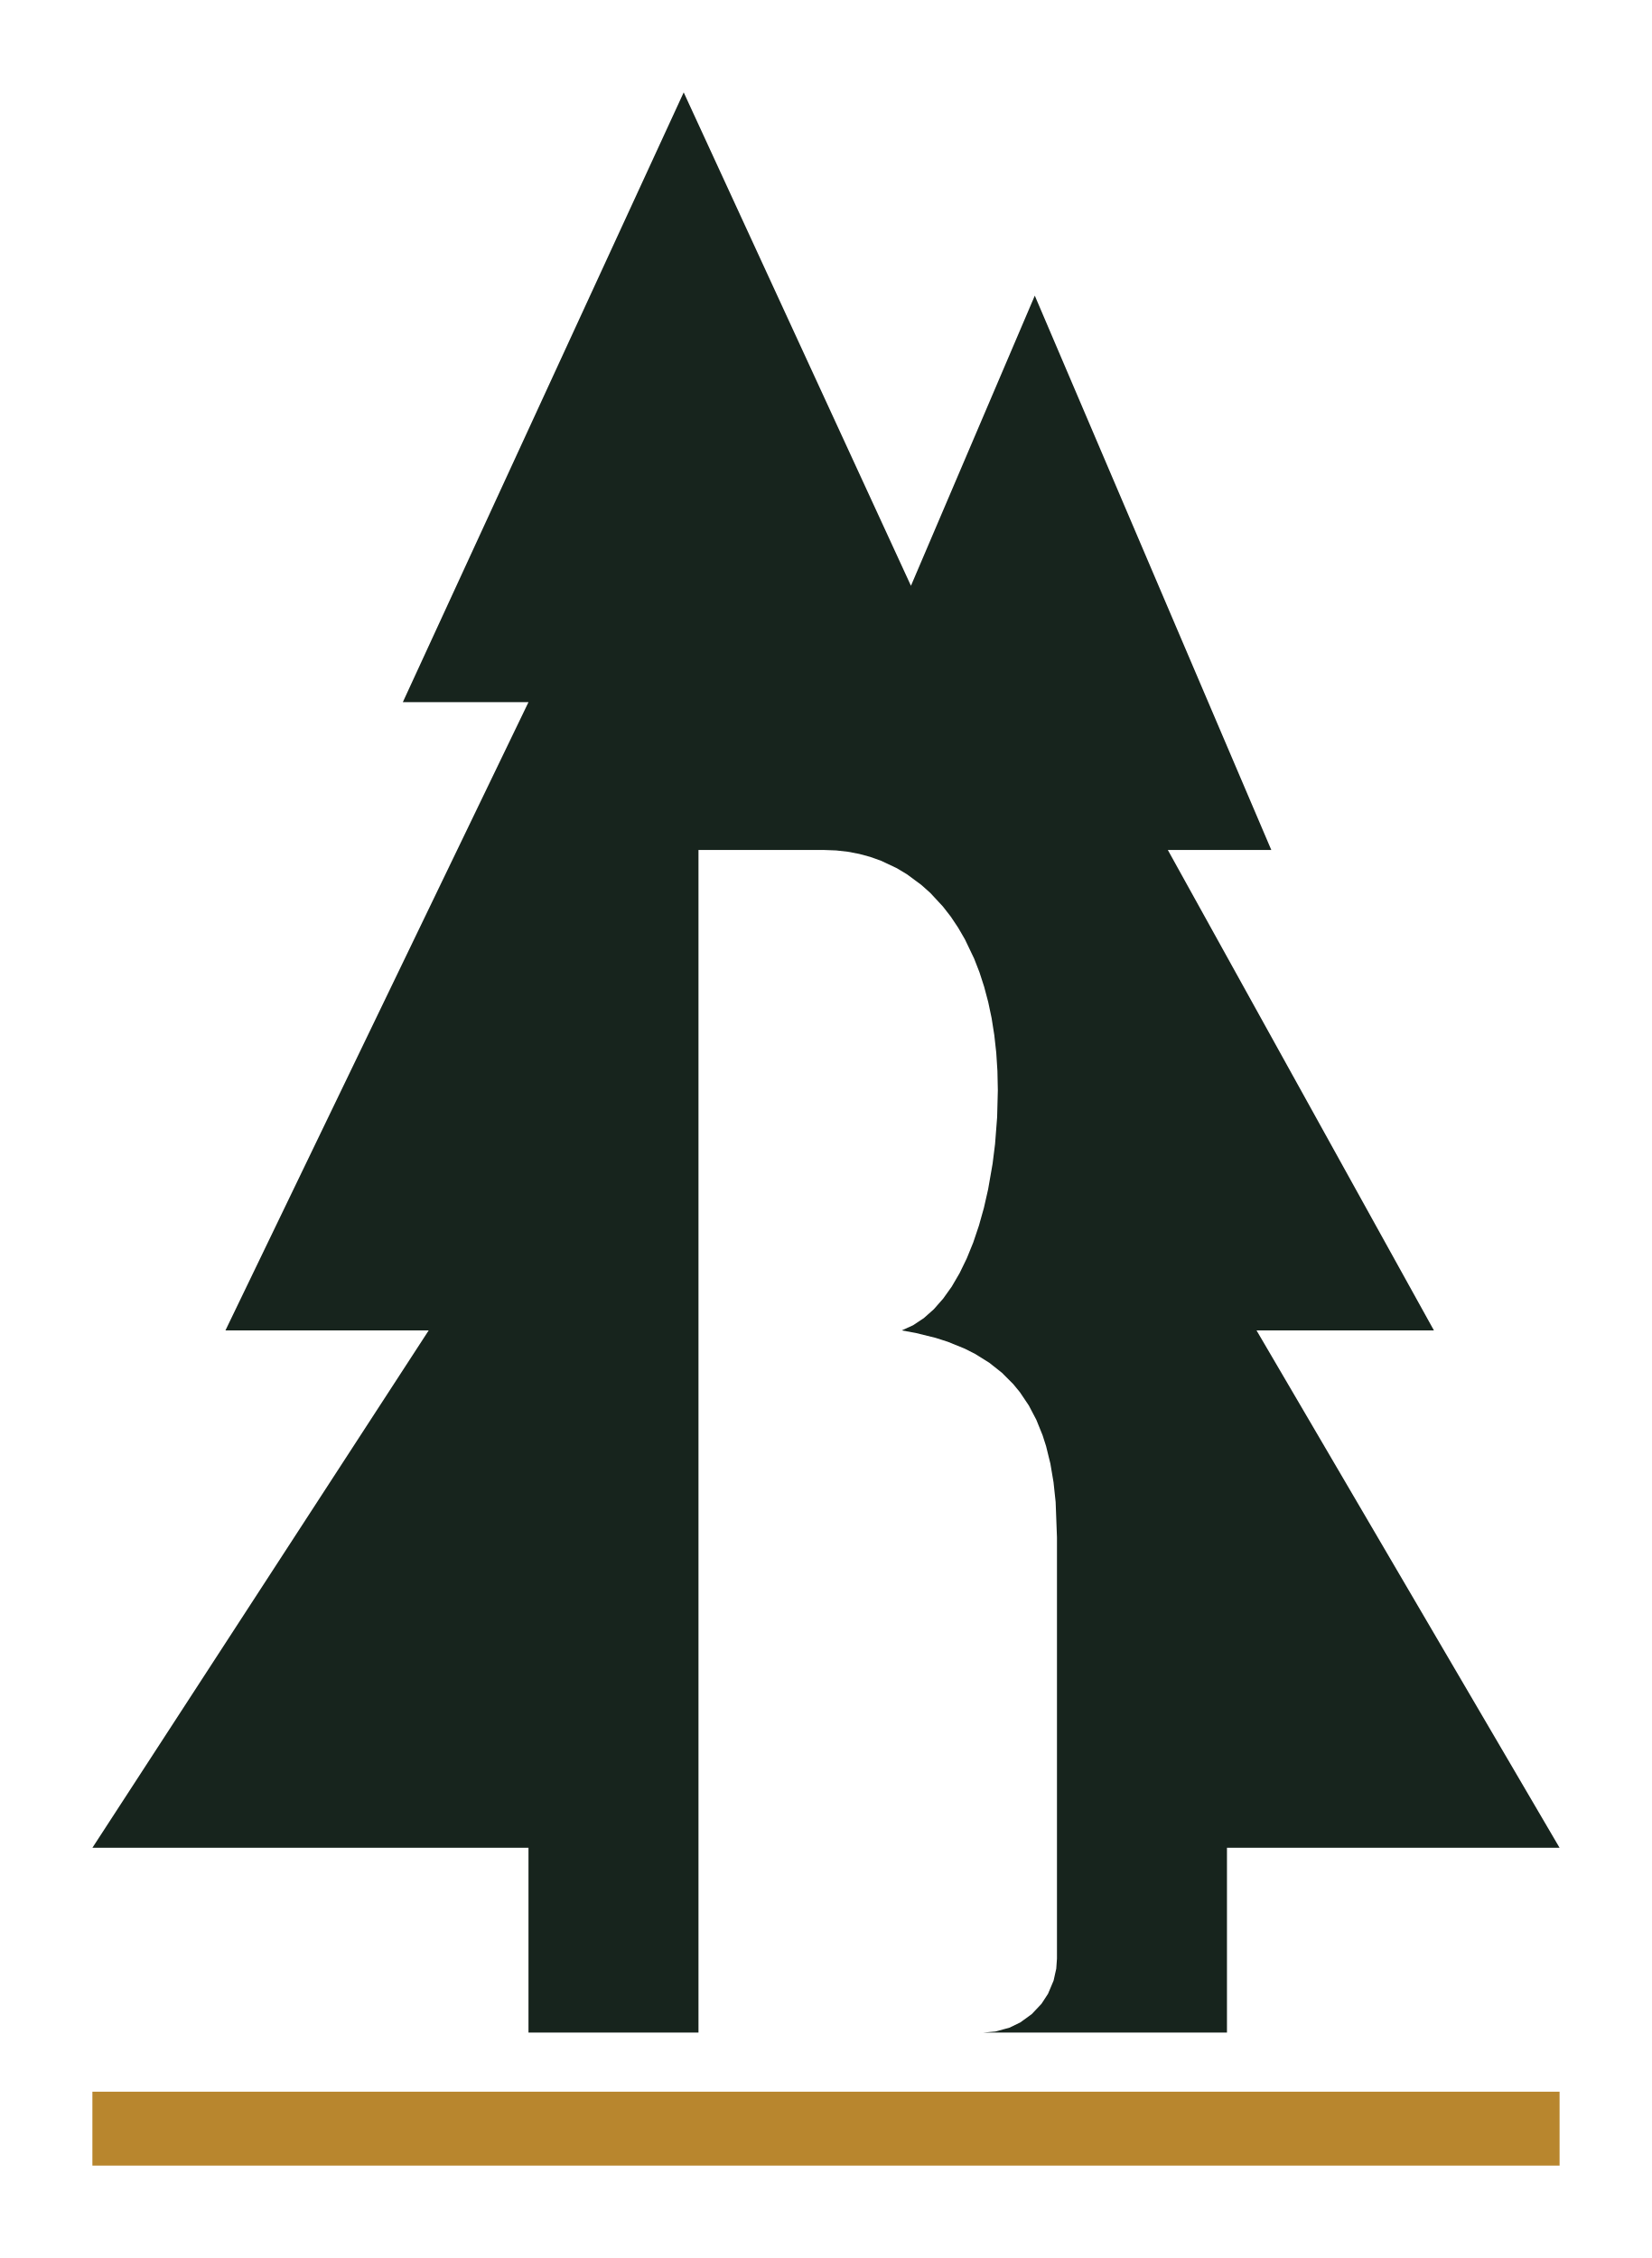
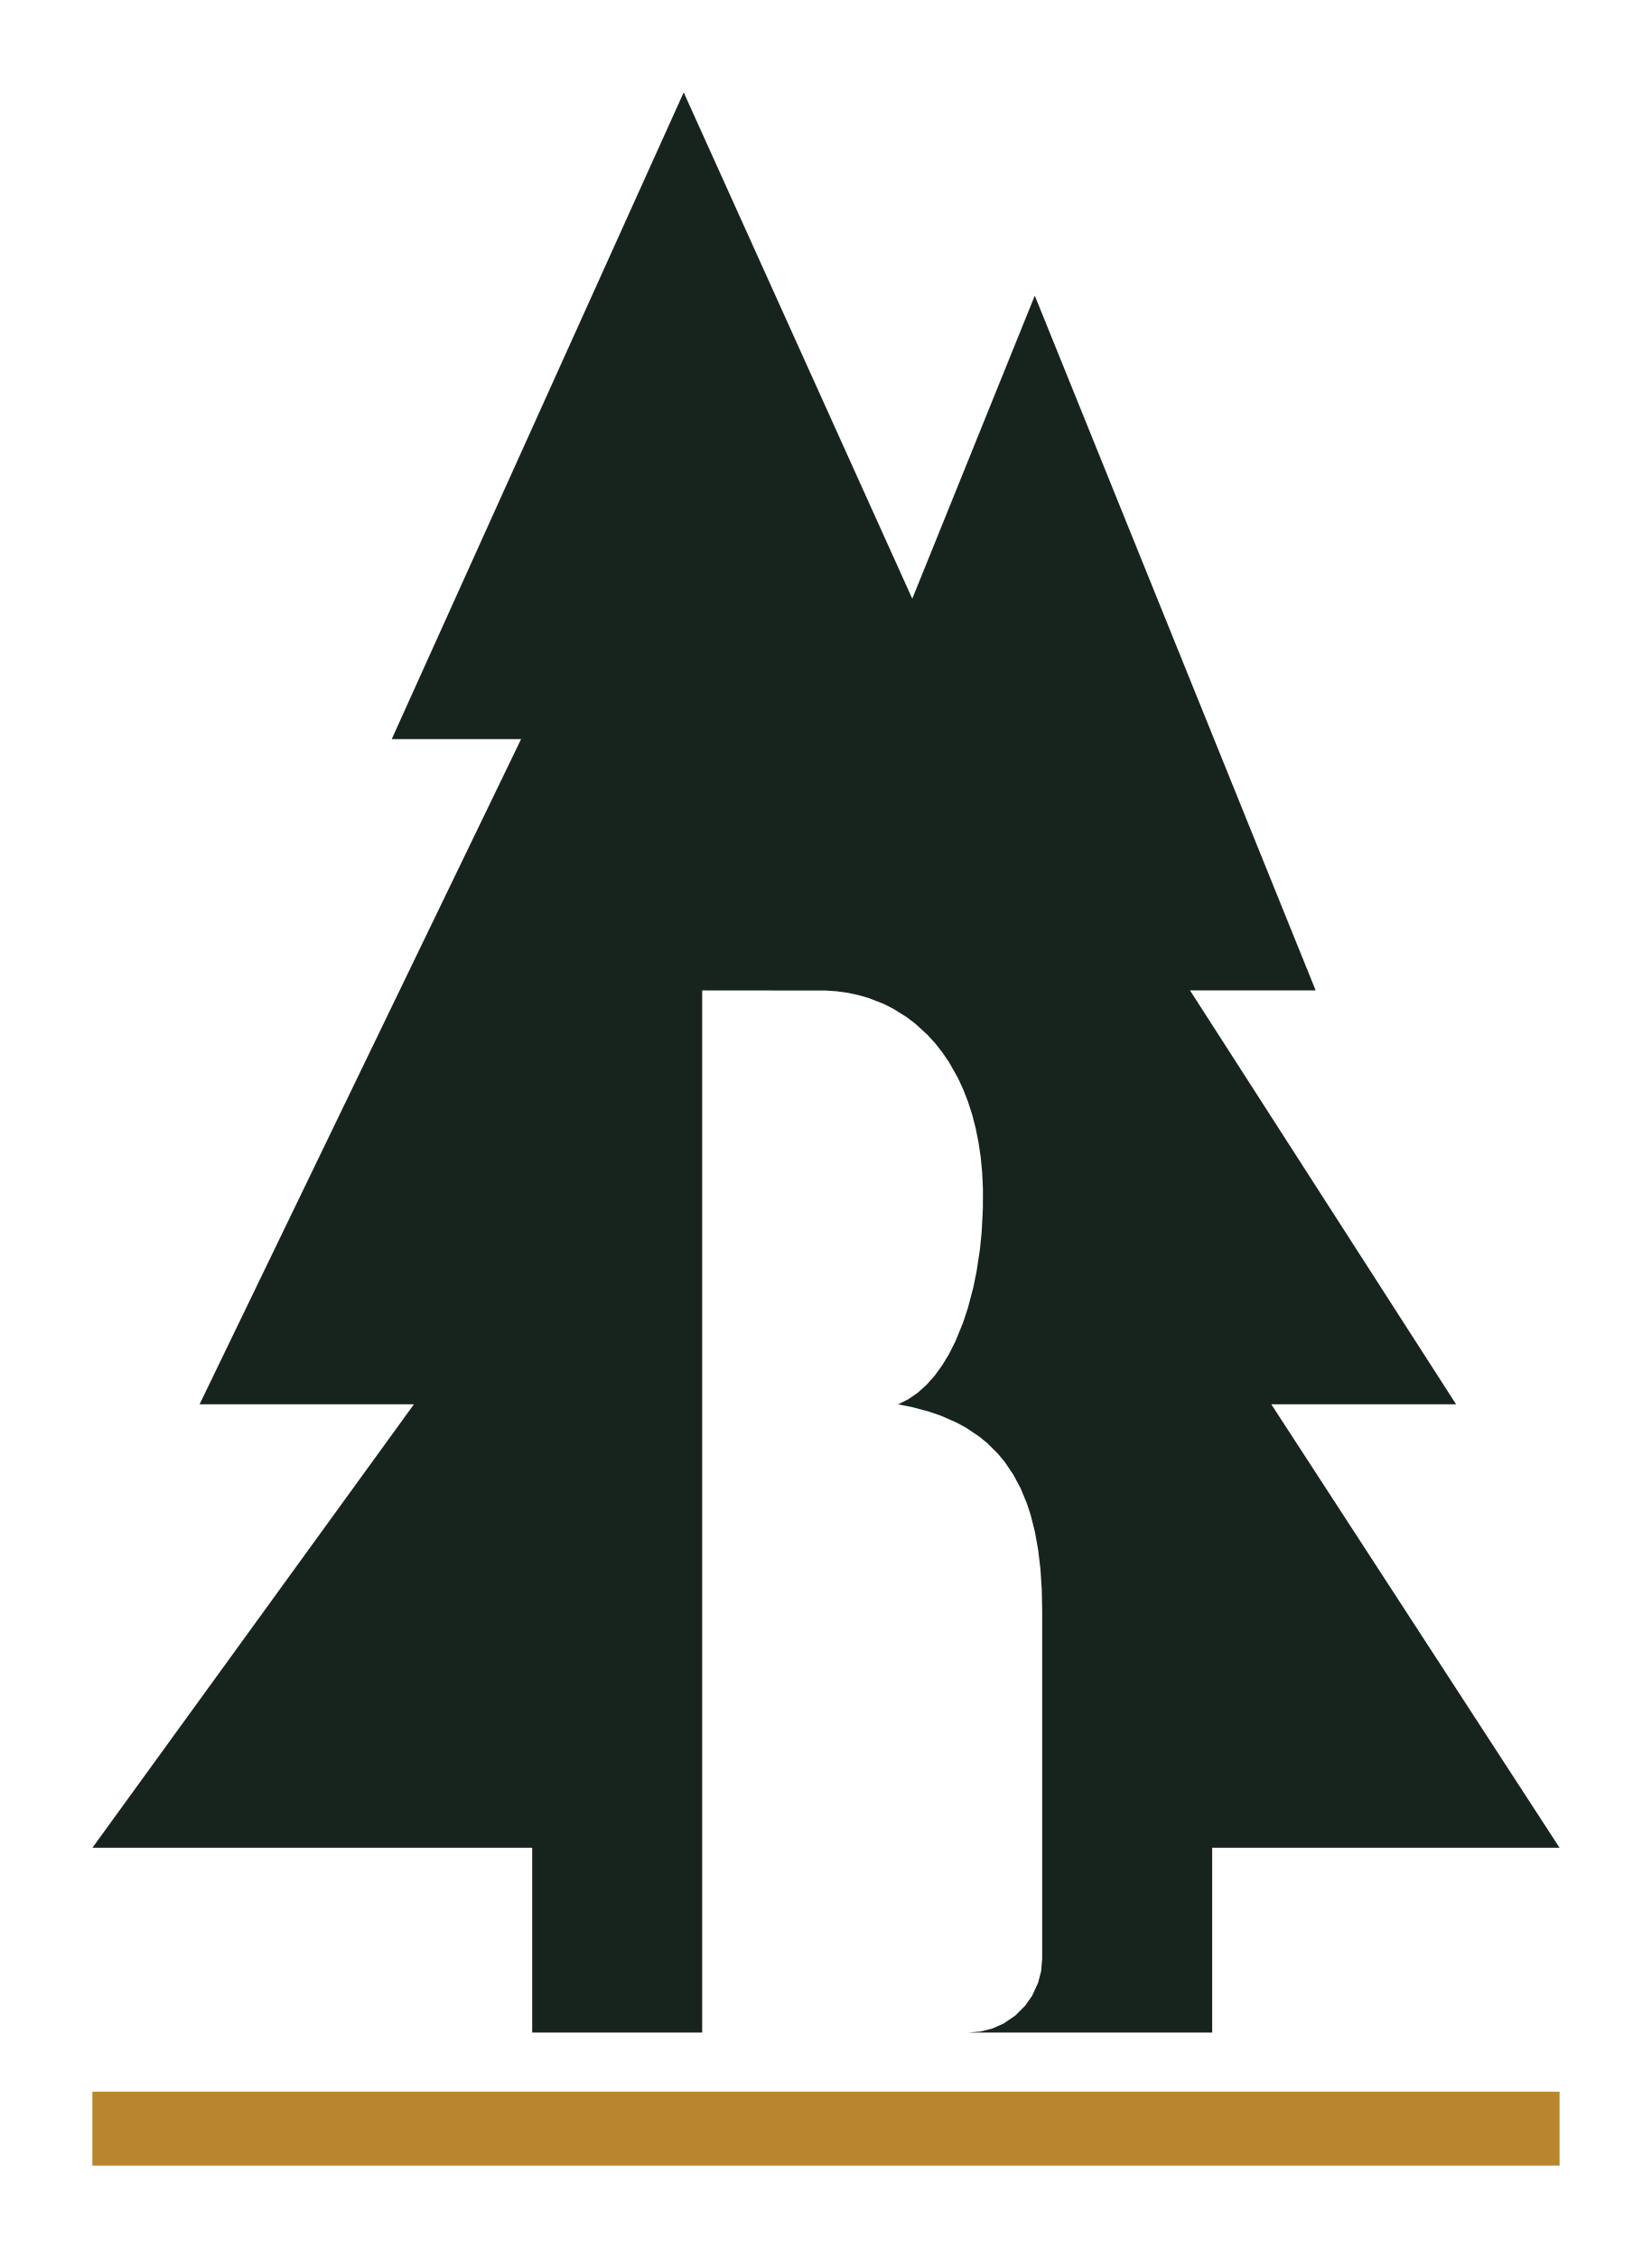
<svg xmlns="http://www.w3.org/2000/svg" viewBox="9.0 1.0 44.7 61.1" role="img" aria-label="Braveholt">
-   <path fill="#17241D" fill-rule="evenodd" d="M15.100 37.000 L20.600 37.000 L11.500 51.000 L23.300 51.000 L23.300 56.000 L27.900 56.000 L27.900 24.000 L31.302 24.000 L31.623 24.012 L31.939 24.047 L32.248 24.106 L32.550 24.188 L32.844 24.293 L33.269 24.494 L33.540 24.657 L33.927 24.943 L34.172 25.161 L34.515 25.531 L34.728 25.805 L34.926 26.102 L35.110 26.419 L35.358 26.937 L35.503 27.309 L35.630 27.702 L35.740 28.116 L35.832 28.551 L35.904 29.008 L35.957 29.484 L35.989 29.982 L36.000 30.500 L35.981 31.231 L35.925 31.955 L35.858 32.490 L35.737 33.183 L35.623 33.684 L35.488 34.165 L35.334 34.622 L35.159 35.052 L34.965 35.451 L34.752 35.816 L34.519 36.142 L34.267 36.428 L33.997 36.668 L33.708 36.860 L33.400 37.000 L33.783 37.070 L34.317 37.202 L34.647 37.308 L35.105 37.494 L35.385 37.636 L35.770 37.876 L36.113 38.148 L36.416 38.452 L36.597 38.672 L36.837 39.029 L37.041 39.417 L37.211 39.837 L37.306 40.134 L37.422 40.606 L37.507 41.109 L37.564 41.642 L37.600 42.600 L37.600 54.000 L37.581 54.270 L37.509 54.593 L37.358 54.951 L37.182 55.220 L36.919 55.500 L36.607 55.726 L36.316 55.867 L35.936 55.971 L35.600 56.000 L42.200 56.000 L42.200 51.000 L51.200 51.000 L43.000 37.000 L47.800 37.000 L40.600 24.000 L43.400 24.000 L37.000 9.000 L33.649 16.851 L27.500 3.500 L19.900 20.000 L23.300 20.000Z" />
+   <path fill="#17241D" fill-rule="evenodd" d="M14.400 39.000 L20.200 39.000 L11.500 51.000 L23.400 51.000 L23.400 56.000 L28.000 56.000 L28.000 27.800 L31.344 27.803 L31.643 27.823 L31.936 27.864 L32.223 27.925 L32.502 28.005 L32.907 28.163 L33.166 28.294 L33.537 28.525 L33.771 28.704 L34.102 29.008 L34.308 29.235 L34.501 29.481 L34.681 29.745 L34.924 30.177 L35.067 30.488 L35.195 30.818 L35.307 31.166 L35.401 31.532 L35.478 31.916 L35.537 32.318 L35.577 32.737 L35.597 33.175 L35.595 33.715 L35.562 34.340 L35.516 34.801 L35.425 35.402 L35.336 35.838 L35.189 36.396 L35.058 36.792 L34.856 37.287 L34.685 37.629 L34.496 37.943 L34.290 38.226 L34.067 38.476 L33.828 38.690 L33.572 38.866 L33.300 39.000 L33.656 39.070 L34.152 39.202 L34.459 39.308 L34.883 39.494 L35.144 39.636 L35.501 39.876 L35.718 40.054 L36.011 40.347 L36.187 40.560 L36.421 40.907 L36.622 41.284 L36.790 41.694 L36.885 41.984 L37.002 42.445 L37.091 42.938 L37.153 43.461 L37.189 44.015 L37.200 44.600 L37.200 54.000 L37.172 54.336 L37.089 54.655 L36.926 55.007 L36.742 55.270 L36.470 55.542 L36.151 55.758 L35.855 55.889 L35.537 55.971 L35.200 56.000 L41.800 56.000 L41.800 51.000 L51.200 51.000 L43.400 39.000 L48.400 39.000 L41.200 27.800 L44.600 27.800 L37.000 9.000 L33.685 17.201 L27.500 3.500 L19.600 21.000 L23.100 21.000Z" />
  <path fill="#B8862E" d="M11.5 57.6 H51.2 V59.6 H11.5Z" />
</svg>
